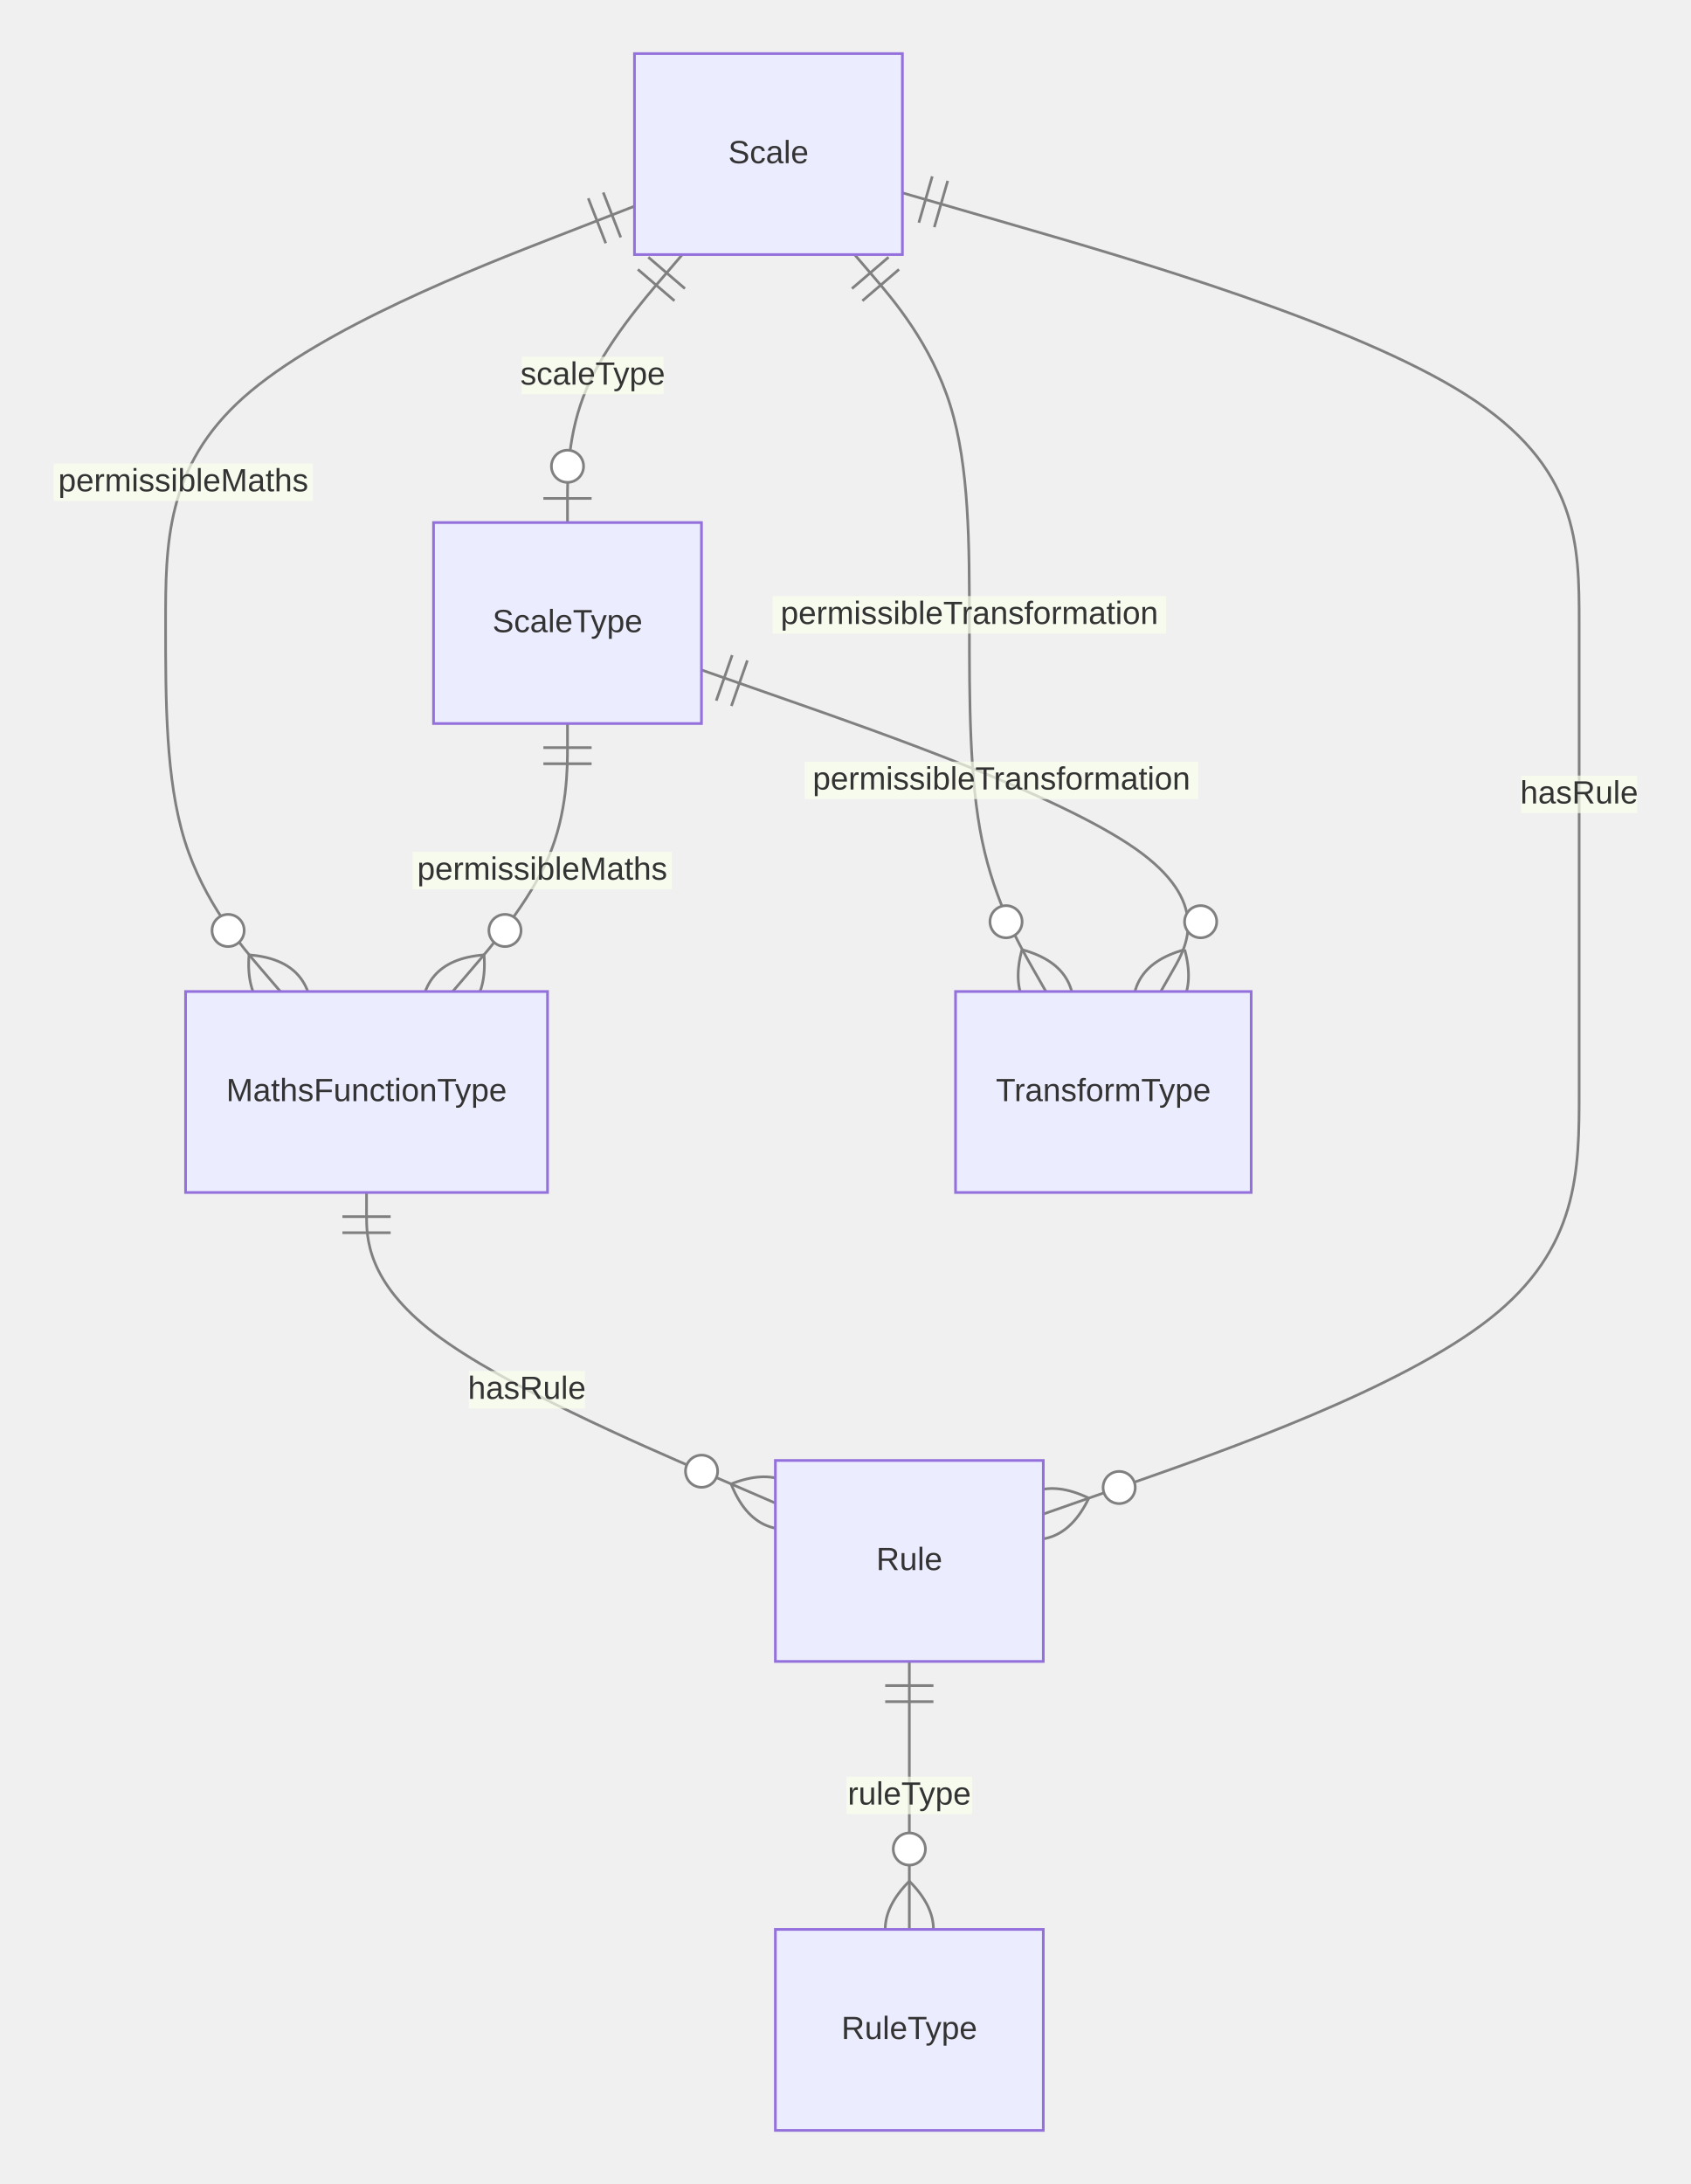
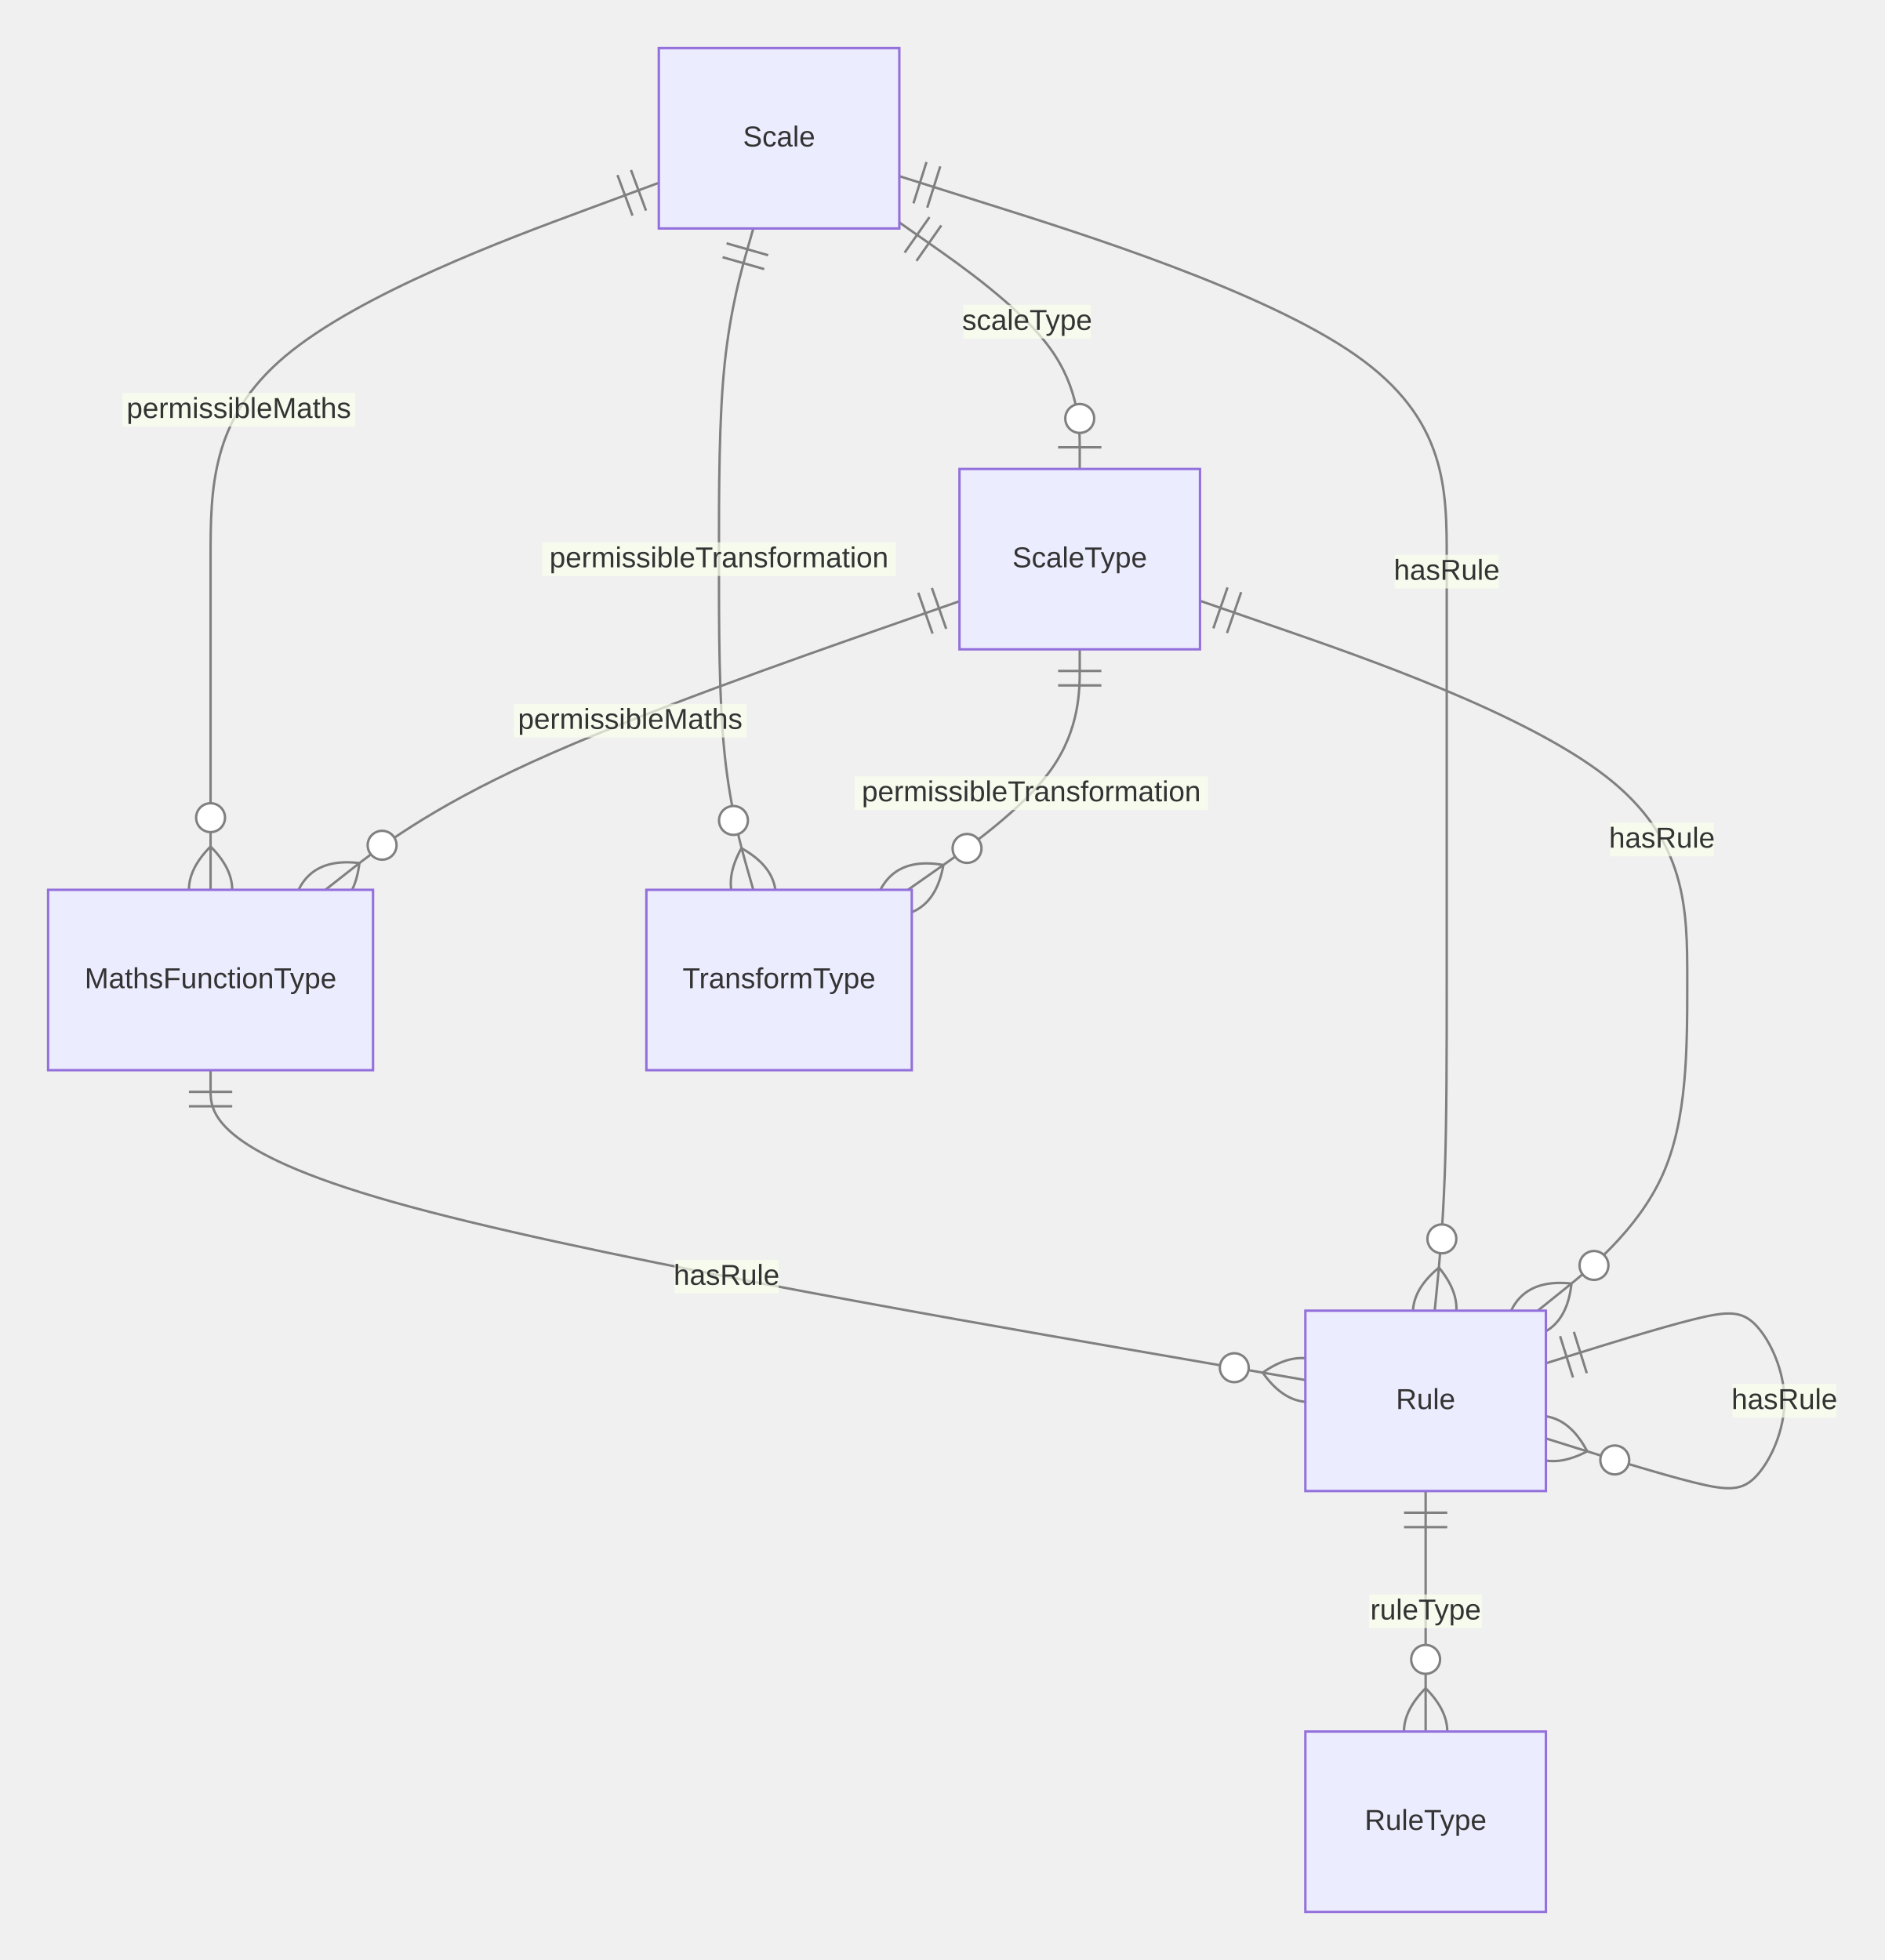
- <svg xmlns="http://www.w3.org/2000/svg" aria-roledescription="er" role="graphics-document document" viewBox="-49.259 0 631.04 815" height="815" width="631.04" id="container">
+ <svg xmlns="http://www.w3.org/2000/svg" aria-roledescription="er" role="graphics-document document" viewBox="0 0 783.533 815" height="815" width="783.533" id="container">
  <style>#container{font-family:"trebuchet ms",verdana,arial,sans-serif;font-size:16px;fill:#333;}#container .error-icon{fill:#552222;}#container .error-text{fill:#552222;stroke:#552222;}#container .edge-thickness-normal{stroke-width:1px;}#container .edge-thickness-thick{stroke-width:3.5px;}#container .edge-pattern-solid{stroke-dasharray:0;}#container .edge-thickness-invisible{stroke-width:0;fill:none;}#container .edge-pattern-dashed{stroke-dasharray:3;}#container .edge-pattern-dotted{stroke-dasharray:2;}#container .marker{fill:#333333;stroke:#333333;}#container .marker.cross{stroke:#333333;}#container svg{font-family:"trebuchet ms",verdana,arial,sans-serif;font-size:16px;}#container p{margin:0;}#container .entityBox{fill:#ECECFF;stroke:#9370DB;}#container .attributeBoxOdd{fill:#ffffff;stroke:#9370DB;}#container .attributeBoxEven{fill:#f2f2f2;stroke:#9370DB;}#container .relationshipLabelBox{fill:hsl(80, 100%, 96.275%);opacity:0.7;background-color:hsl(80, 100%, 96.275%);}#container .relationshipLabelBox rect{opacity:0.5;}#container .relationshipLine{stroke:#333333;}#container .entityTitleText{text-anchor:middle;font-size:18px;fill:#333;}#container #MD_PARENT_START{fill:#f5f5f5!important;stroke:#333333!important;stroke-width:1;}#container #MD_PARENT_END{fill:#f5f5f5!important;stroke:#333333!important;stroke-width:1;}#container :root{--mermaid-font-family:"trebuchet ms",verdana,arial,sans-serif;}</style>
  <g />
  <defs>
    <marker orient="auto" markerHeight="240" markerWidth="190" refY="7" refX="0" id="MD_PARENT_START">
      <path d="M 18,7 L9,13 L1,7 L9,1 Z" />
    </marker>
  </defs>
  <defs>
    <marker orient="auto" markerHeight="28" markerWidth="20" refY="7" refX="19" id="MD_PARENT_END">
      <path d="M 18,7 L9,13 L1,7 L9,1 Z" />
    </marker>
  </defs>
  <defs>
    <marker orient="auto" markerHeight="18" markerWidth="18" refY="9" refX="0" id="ONLY_ONE_START">
      <path d="M9,0 L9,18 M15,0 L15,18" fill="none" stroke="gray" />
    </marker>
  </defs>
  <defs>
    <marker orient="auto" markerHeight="18" markerWidth="18" refY="9" refX="18" id="ONLY_ONE_END">
      <path d="M3,0 L3,18 M9,0 L9,18" fill="none" stroke="gray" />
    </marker>
  </defs>
  <defs>
    <marker orient="auto" markerHeight="18" markerWidth="30" refY="9" refX="0" id="ZERO_OR_ONE_START">
      <circle r="6" cy="9" cx="21" fill="white" stroke="gray" />
      <path d="M9,0 L9,18" fill="none" stroke="gray" />
    </marker>
  </defs>
  <defs>
    <marker orient="auto" markerHeight="18" markerWidth="30" refY="9" refX="30" id="ZERO_OR_ONE_END">
      <circle r="6" cy="9" cx="9" fill="white" stroke="gray" />
      <path d="M21,0 L21,18" fill="none" stroke="gray" />
    </marker>
  </defs>
  <defs>
    <marker orient="auto" markerHeight="36" markerWidth="45" refY="18" refX="18" id="ONE_OR_MORE_START">
      <path d="M0,18 Q 18,0 36,18 Q 18,36 0,18 M42,9 L42,27" fill="none" stroke="gray" />
    </marker>
  </defs>
  <defs>
    <marker orient="auto" markerHeight="36" markerWidth="45" refY="18" refX="27" id="ONE_OR_MORE_END">
      <path d="M3,9 L3,27 M9,18 Q27,0 45,18 Q27,36 9,18" fill="none" stroke="gray" />
    </marker>
  </defs>
  <defs>
    <marker orient="auto" markerHeight="36" markerWidth="57" refY="18" refX="18" id="ZERO_OR_MORE_START">
      <circle r="6" cy="18" cx="48" fill="white" stroke="gray" />
      <path d="M0,18 Q18,0 36,18 Q18,36 0,18" fill="none" stroke="gray" />
    </marker>
  </defs>
  <defs>
    <marker orient="auto" markerHeight="36" markerWidth="57" refY="18" refX="39" id="ZERO_OR_MORE_END">
      <circle r="6" cy="18" cx="9" fill="white" stroke="gray" />
      <path d="M21,18 Q39,0 57,18 Q39,36 21,18" fill="none" stroke="gray" />
    </marker>
  </defs>
-   <path style="stroke: gray; fill: none;" marker-start="url(#ONLY_ONE_START)" marker-end="url(#ZERO_OR_MORE_END)" d="M87.547,445L87.547,453.333C87.547,461.667,87.547,478.333,112.978,497.651C138.409,516.968,189.271,538.936,214.702,549.92L240.133,560.904" class="er relationshipLine" />
-   <path style="stroke: gray; fill: none;" marker-start="url(#ONLY_ONE_START)" marker-end="url(#ZERO_OR_MORE_END)" d="M290.133,620L290.133,628.333C290.133,636.667,290.133,653.333,290.133,670C290.133,686.667,290.133,703.333,290.133,711.667L290.133,720" class="er relationshipLine" />
-   <path style="stroke: gray; fill: none;" marker-start="url(#ONLY_ONE_START)" marker-end="url(#ZERO_OR_ONE_END)" d="M205.404,95L198.261,103.333C191.118,111.667,176.833,128.333,169.69,145C162.547,161.667,162.547,178.333,162.547,186.667L162.547,195" class="er relationshipLine" />
-   <path style="stroke: gray; fill: none;" marker-start="url(#ONLY_ONE_START)" marker-end="url(#ZERO_OR_MORE_END)" d="M187.547,76.944L158.38,88.287C129.214,99.63,70.88,122.315,41.714,148.241C12.547,174.167,12.547,203.333,12.547,232.5C12.547,261.667,12.547,290.833,19.69,313.75C26.833,336.667,41.118,353.333,48.261,361.667L55.404,370" class="er relationshipLine" />
-   <path style="stroke: gray; fill: none;" marker-start="url(#ONLY_ONE_START)" marker-end="url(#ZERO_OR_MORE_END)" d="M287.547,71.959L329.645,84.132C371.742,96.306,455.938,120.653,498.035,147.41C540.133,174.167,540.133,203.333,540.133,232.5C540.133,261.667,540.133,290.833,540.133,320C540.133,349.167,540.133,378.333,540.133,407.5C540.133,436.667,540.133,465.833,506.799,492.083C473.466,518.333,406.799,541.667,373.466,553.333L340.133,565" class="er relationshipLine" />
-   <path style="stroke: gray; fill: none;" marker-start="url(#ONLY_ONE_START)" marker-end="url(#ZERO_OR_MORE_END)" d="M269.69,95L276.833,103.333C283.975,111.667,298.261,128.333,305.404,151.25C312.547,174.167,312.547,203.333,312.547,232.5C312.547,261.667,312.547,290.833,317.309,313.75C322.071,336.667,331.594,353.333,336.356,361.667L341.118,370" class="er relationshipLine" />
-   <path style="stroke: gray; fill: none;" marker-start="url(#ONLY_ONE_START)" marker-end="url(#ZERO_OR_MORE_END)" d="M162.547,270L162.547,278.333C162.547,286.667,162.547,303.333,155.404,320C148.261,336.667,133.975,353.333,126.833,361.667L119.69,370" class="er relationshipLine" />
-   <path style="stroke: gray; fill: none;" marker-start="url(#ONLY_ONE_START)" marker-end="url(#ZERO_OR_MORE_END)" d="M212.547,250L245.88,261.667C279.214,273.333,345.88,296.667,374.452,316.667C403.023,336.667,393.499,353.333,388.737,361.667L383.975,370" class="er relationshipLine" />
+   <path style="stroke: gray; fill: none;" marker-start="url(#ONLY_ONE_START)" marker-end="url(#ZERO_OR_MORE_END)" d="M87.547,445L87.547,453.333C87.547,461.667,87.547,478.333,163.409,499.807C239.271,521.28,390.995,547.56,466.857,560.7L542.719,573.84" class="er relationshipLine" />
+   <path style="stroke: gray; fill: none;" marker-start="url(#ONLY_ONE_START)" marker-end="url(#ZERO_OR_MORE_END)" d="M642.719,566.875L654.385,563.229C666.052,559.583,689.385,552.292,703.969,548.646C718.552,545,724.385,545,730.219,551.25C736.052,557.5,741.885,570,741.885,582.5C741.885,595,736.052,607.5,730.219,613.75C724.385,620,718.552,620,703.969,616.354C689.385,612.708,666.052,605.417,654.385,601.771L642.719,598.125" class="er relationshipLine" />
+   <path style="stroke: gray; fill: none;" marker-start="url(#ONLY_ONE_START)" marker-end="url(#ZERO_OR_MORE_END)" d="M592.719,620L592.719,628.333C592.719,636.667,592.719,653.333,592.719,670C592.719,686.667,592.719,703.333,592.719,711.667L592.719,720" class="er relationshipLine" />
+   <path style="stroke: gray; fill: none;" marker-start="url(#ONLY_ONE_START)" marker-end="url(#ZERO_OR_ONE_END)" d="M373.906,92.5L386.406,101.25C398.906,110,423.906,127.5,436.406,144.583C448.906,161.667,448.906,178.333,448.906,186.667L448.906,195" class="er relationshipLine" />
+   <path style="stroke: gray; fill: none;" marker-start="url(#ONLY_ONE_START)" marker-end="url(#ZERO_OR_MORE_END)" d="M273.906,76.01L242.846,87.508C211.786,99.007,149.667,122.003,118.607,148.085C87.547,174.167,87.547,203.333,87.547,232.5C87.547,261.667,87.547,290.833,87.547,313.75C87.547,336.667,87.547,353.333,87.547,361.667L87.547,370" class="er relationshipLine" />
+   <path style="stroke: gray; fill: none;" marker-start="url(#ONLY_ONE_START)" marker-end="url(#ZERO_OR_MORE_END)" d="M373.906,73.261L411.837,85.217C449.768,97.174,525.63,121.087,563.561,147.627C601.492,174.167,601.492,203.333,601.492,232.5C601.492,261.667,601.492,290.833,601.492,320C601.492,349.167,601.492,378.333,601.492,407.5C601.492,436.667,601.492,465.833,600.657,488.75C599.821,511.667,598.15,528.333,597.314,536.667L596.479,545" class="er relationshipLine" />
+   <path style="stroke: gray; fill: none;" marker-start="url(#ONLY_ONE_START)" marker-end="url(#ZERO_OR_MORE_END)" d="M313.192,95L310.811,103.333C308.43,111.667,303.668,128.333,301.287,151.25C298.906,174.167,298.906,203.333,298.906,232.5C298.906,261.667,298.906,290.833,301.287,313.75C303.668,336.667,308.43,353.333,310.811,361.667L313.192,370" class="er relationshipLine" />
+   <path style="stroke: gray; fill: none;" marker-start="url(#ONLY_ONE_START)" marker-end="url(#ZERO_OR_MORE_END)" d="M398.906,250L365.573,261.667C332.24,273.333,265.573,296.667,221.634,316.667C177.695,336.667,156.484,353.333,145.878,361.667L135.272,370" class="er relationshipLine" />
+   <path style="stroke: gray; fill: none;" marker-start="url(#ONLY_ONE_START)" marker-end="url(#ZERO_OR_MORE_END)" d="M498.906,249.821L532.671,261.517C566.435,273.214,633.964,296.607,667.728,322.887C701.492,349.167,701.492,378.333,701.492,407.5C701.492,436.667,701.492,465.833,691.133,488.75C680.773,511.667,660.055,528.333,649.695,536.667L639.336,545" class="er relationshipLine" />
+   <path style="stroke: gray; fill: none;" marker-start="url(#ONLY_ONE_START)" marker-end="url(#ZERO_OR_MORE_END)" d="M448.906,270L448.906,278.333C448.906,286.667,448.906,303.333,437.001,320C425.097,336.667,401.287,353.333,389.382,361.667L377.478,370" class="er relationshipLine" />
  <g transform="translate(20,370 )" id="entity-MathsFunctionType-e1643f39-b492-5bab-8326-d54da4e9002b">
    <rect height="75" width="135.094" y="0" x="0" class="er entityBox" />
    <text style="dominant-baseline: middle; text-anchor: middle; font-size: 12px;" transform="translate(67.54688,37.5)" y="0" x="0" id="text-entity-MathsFunctionType-e1643f39-b492-5bab-8326-d54da4e9002b" class="er entityLabel">MathsFunctionType</text>
  </g>
-   <g transform="translate(240.1328,545 )" id="entity-Rule-886caf8e-59ff-5db3-a492-27242971196f">
+   <g transform="translate(542.7188,545 )" id="entity-Rule-886caf8e-59ff-5db3-a492-27242971196f">
    <rect height="75" width="100" y="0" x="0" class="er entityBox" />
    <text style="dominant-baseline: middle; text-anchor: middle; font-size: 12px;" transform="translate(50,37.5)" y="0" x="0" id="text-entity-Rule-886caf8e-59ff-5db3-a492-27242971196f" class="er entityLabel">Rule</text>
  </g>
-   <g transform="translate(187.5469,20 )" id="entity-Scale-9e7b58e6-caf7-5b8f-a665-d1a8547e8273">
+   <g transform="translate(273.9062,20 )" id="entity-Scale-9e7b58e6-caf7-5b8f-a665-d1a8547e8273">
    <rect height="75" width="100" y="0" x="0" class="er entityBox" />
    <text style="dominant-baseline: middle; text-anchor: middle; font-size: 12px;" transform="translate(50,37.5)" y="0" x="0" id="text-entity-Scale-9e7b58e6-caf7-5b8f-a665-d1a8547e8273" class="er entityLabel">Scale</text>
  </g>
-   <g transform="translate(112.5469,195 )" id="entity-ScaleType-0d000408-743d-5053-b1d6-3f5ee6730e6d">
+   <g transform="translate(398.9062,195 )" id="entity-ScaleType-0d000408-743d-5053-b1d6-3f5ee6730e6d">
    <rect height="75" width="100" y="0" x="0" class="er entityBox" />
    <text style="dominant-baseline: middle; text-anchor: middle; font-size: 12px;" transform="translate(50,37.5)" y="0" x="0" id="text-entity-ScaleType-0d000408-743d-5053-b1d6-3f5ee6730e6d" class="er entityLabel">ScaleType</text>
  </g>
-   <g transform="translate(240.1328,720 )" id="entity-RuleType-d54df1a6-a17d-5920-9344-6f805c739e55">
+   <g transform="translate(542.7188,720 )" id="entity-RuleType-d54df1a6-a17d-5920-9344-6f805c739e55">
    <rect height="75" width="100" y="0" x="0" class="er entityBox" />
    <text style="dominant-baseline: middle; text-anchor: middle; font-size: 12px;" transform="translate(50,37.5)" y="0" x="0" id="text-entity-RuleType-d54df1a6-a17d-5920-9344-6f805c739e55" class="er entityLabel">RuleType</text>
  </g>
-   <g transform="translate(307.375,370 )" id="entity-TransformType-dbdd87a4-f4d5-5cb6-abdd-17a28eb5d3af">
+   <g transform="translate(268.7344,370 )" id="entity-TransformType-dbdd87a4-f4d5-5cb6-abdd-17a28eb5d3af">
    <rect height="75" width="110.344" y="0" x="0" class="er entityBox" />
    <text style="dominant-baseline: middle; text-anchor: middle; font-size: 12px;" transform="translate(55.17188,37.5)" y="0" x="0" id="text-entity-TransformType-dbdd87a4-f4d5-5cb6-abdd-17a28eb5d3af" class="er entityLabel">TransformType</text>
  </g>
-   <rect height="14" width="43.297" y="511.61" x="125.744" class="er relationshipLabelBox" />
-   <text style="text-anchor: middle; dominant-baseline: middle; font-size: 12px;" y="518.61" x="147.392" id="rel1" class="er relationshipLabel">hasRule</text>
-   <rect height="14" width="46.922" y="663" x="266.672" class="er relationshipLabelBox" />
-   <text style="text-anchor: middle; dominant-baseline: middle; font-size: 12px;" y="670" x="290.133" id="rel2" class="er relationshipLabel">ruleType</text>
-   <rect height="14" width="52.922" y="133.126" x="145.513" class="er relationshipLabelBox" />
-   <text style="text-anchor: middle; dominant-baseline: middle; font-size: 12px;" y="140.126" x="171.974" id="rel3" class="er relationshipLabel">scaleType</text>
-   <rect height="14" width="96.793" y="172.938" x="-29.259" class="er relationshipLabelBox" />
-   <text style="text-anchor: middle; dominant-baseline: middle; font-size: 12px;" y="179.938" x="19.137" id="rel4" class="er relationshipLabel">permissibleMaths</text>
-   <rect height="14" width="43.297" y="289.419" x="518.485" class="er relationshipLabelBox" />
-   <text style="text-anchor: middle; dominant-baseline: middle; font-size: 12px;" y="296.419" x="540.133" id="rel5" class="er relationshipLabel">hasRule</text>
-   <rect height="14" width="146.906" y="222.438" x="239.093" class="er relationshipLabelBox" />
-   <text style="text-anchor: middle; dominant-baseline: middle; font-size: 12px;" y="229.438" x="312.546" id="rel6" class="er relationshipLabel">permissibleTransformation</text>
-   <rect height="14" width="96.793" y="317.874" x="104.724" class="er relationshipLabelBox" />
-   <text style="text-anchor: middle; dominant-baseline: middle; font-size: 12px;" y="324.874" x="153.12" id="rel7" class="er relationshipLabel">permissibleMaths</text>
-   <rect height="14" width="146.906" y="284.208" x="251.065" class="er relationshipLabelBox" />
-   <text style="text-anchor: middle; dominant-baseline: middle; font-size: 12px;" y="291.208" x="324.518" id="rel8" class="er relationshipLabel">permissibleTransformation</text>
+   <rect height="14" width="43.297" y="523.857" x="280.423" class="er relationshipLabelBox" />
+   <text style="text-anchor: middle; dominant-baseline: middle; font-size: 12px;" y="530.857" x="302.072" id="rel1" class="er relationshipLabel">hasRule</text>
+   <rect height="14" width="43.297" y="575.5" x="720.237" class="er relationshipLabelBox" />
+   <text style="text-anchor: middle; dominant-baseline: middle; font-size: 12px;" y="582.5" x="741.885" id="rel2" class="er relationshipLabel">hasRule</text>
+   <rect height="14" width="46.922" y="663" x="569.258" class="er relationshipLabelBox" />
+   <text style="text-anchor: middle; dominant-baseline: middle; font-size: 12px;" y="670" x="592.719" id="rel3" class="er relationshipLabel">ruleType</text>
+   <rect height="14" width="52.922" y="126.781" x="400.579" class="er relationshipLabelBox" />
+   <text style="text-anchor: middle; dominant-baseline: middle; font-size: 12px;" y="133.781" x="427.04" id="rel4" class="er relationshipLabel">scaleType</text>
+   <rect height="14" width="96.793" y="163.393" x="50.896" class="er relationshipLabelBox" />
+   <text style="text-anchor: middle; dominant-baseline: middle; font-size: 12px;" y="170.393" x="99.292" id="rel5" class="er relationshipLabel">permissibleMaths</text>
+   <rect height="14" width="43.297" y="230.691" x="579.844" class="er relationshipLabelBox" />
+   <text style="text-anchor: middle; dominant-baseline: middle; font-size: 12px;" y="237.691" x="601.492" id="rel6" class="er relationshipLabel">hasRule</text>
+   <rect height="14" width="146.906" y="225.5" x="225.453" class="er relationshipLabelBox" />
+   <text style="text-anchor: middle; dominant-baseline: middle; font-size: 12px;" y="232.5" x="298.906" id="rel7" class="er relationshipLabel">permissibleTransformation</text>
+   <rect height="14" width="96.793" y="292.671" x="213.611" class="er relationshipLabelBox" />
+   <text style="text-anchor: middle; dominant-baseline: middle; font-size: 12px;" y="299.671" x="262.007" id="rel8" class="er relationshipLabel">permissibleMaths</text>
+   <rect height="14" width="43.297" y="342.07" x="669.317" class="er relationshipLabelBox" />
+   <text style="text-anchor: middle; dominant-baseline: middle; font-size: 12px;" y="349.07" x="690.966" id="rel9" class="er relationshipLabel">hasRule</text>
+   <rect height="14" width="146.906" y="322.792" x="355.303" class="er relationshipLabelBox" />
+   <text style="text-anchor: middle; dominant-baseline: middle; font-size: 12px;" y="329.792" x="428.756" id="rel10" class="er relationshipLabel">permissibleTransformation</text>
</svg>
